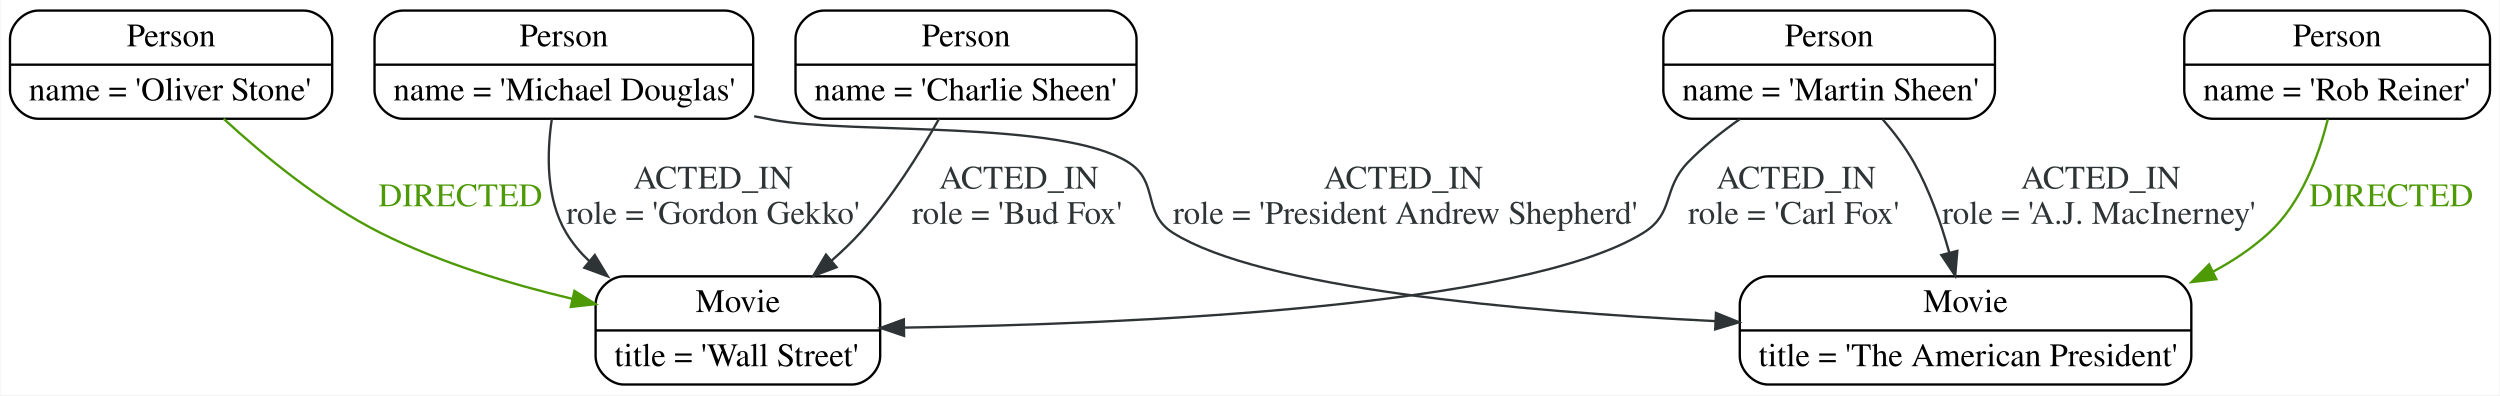
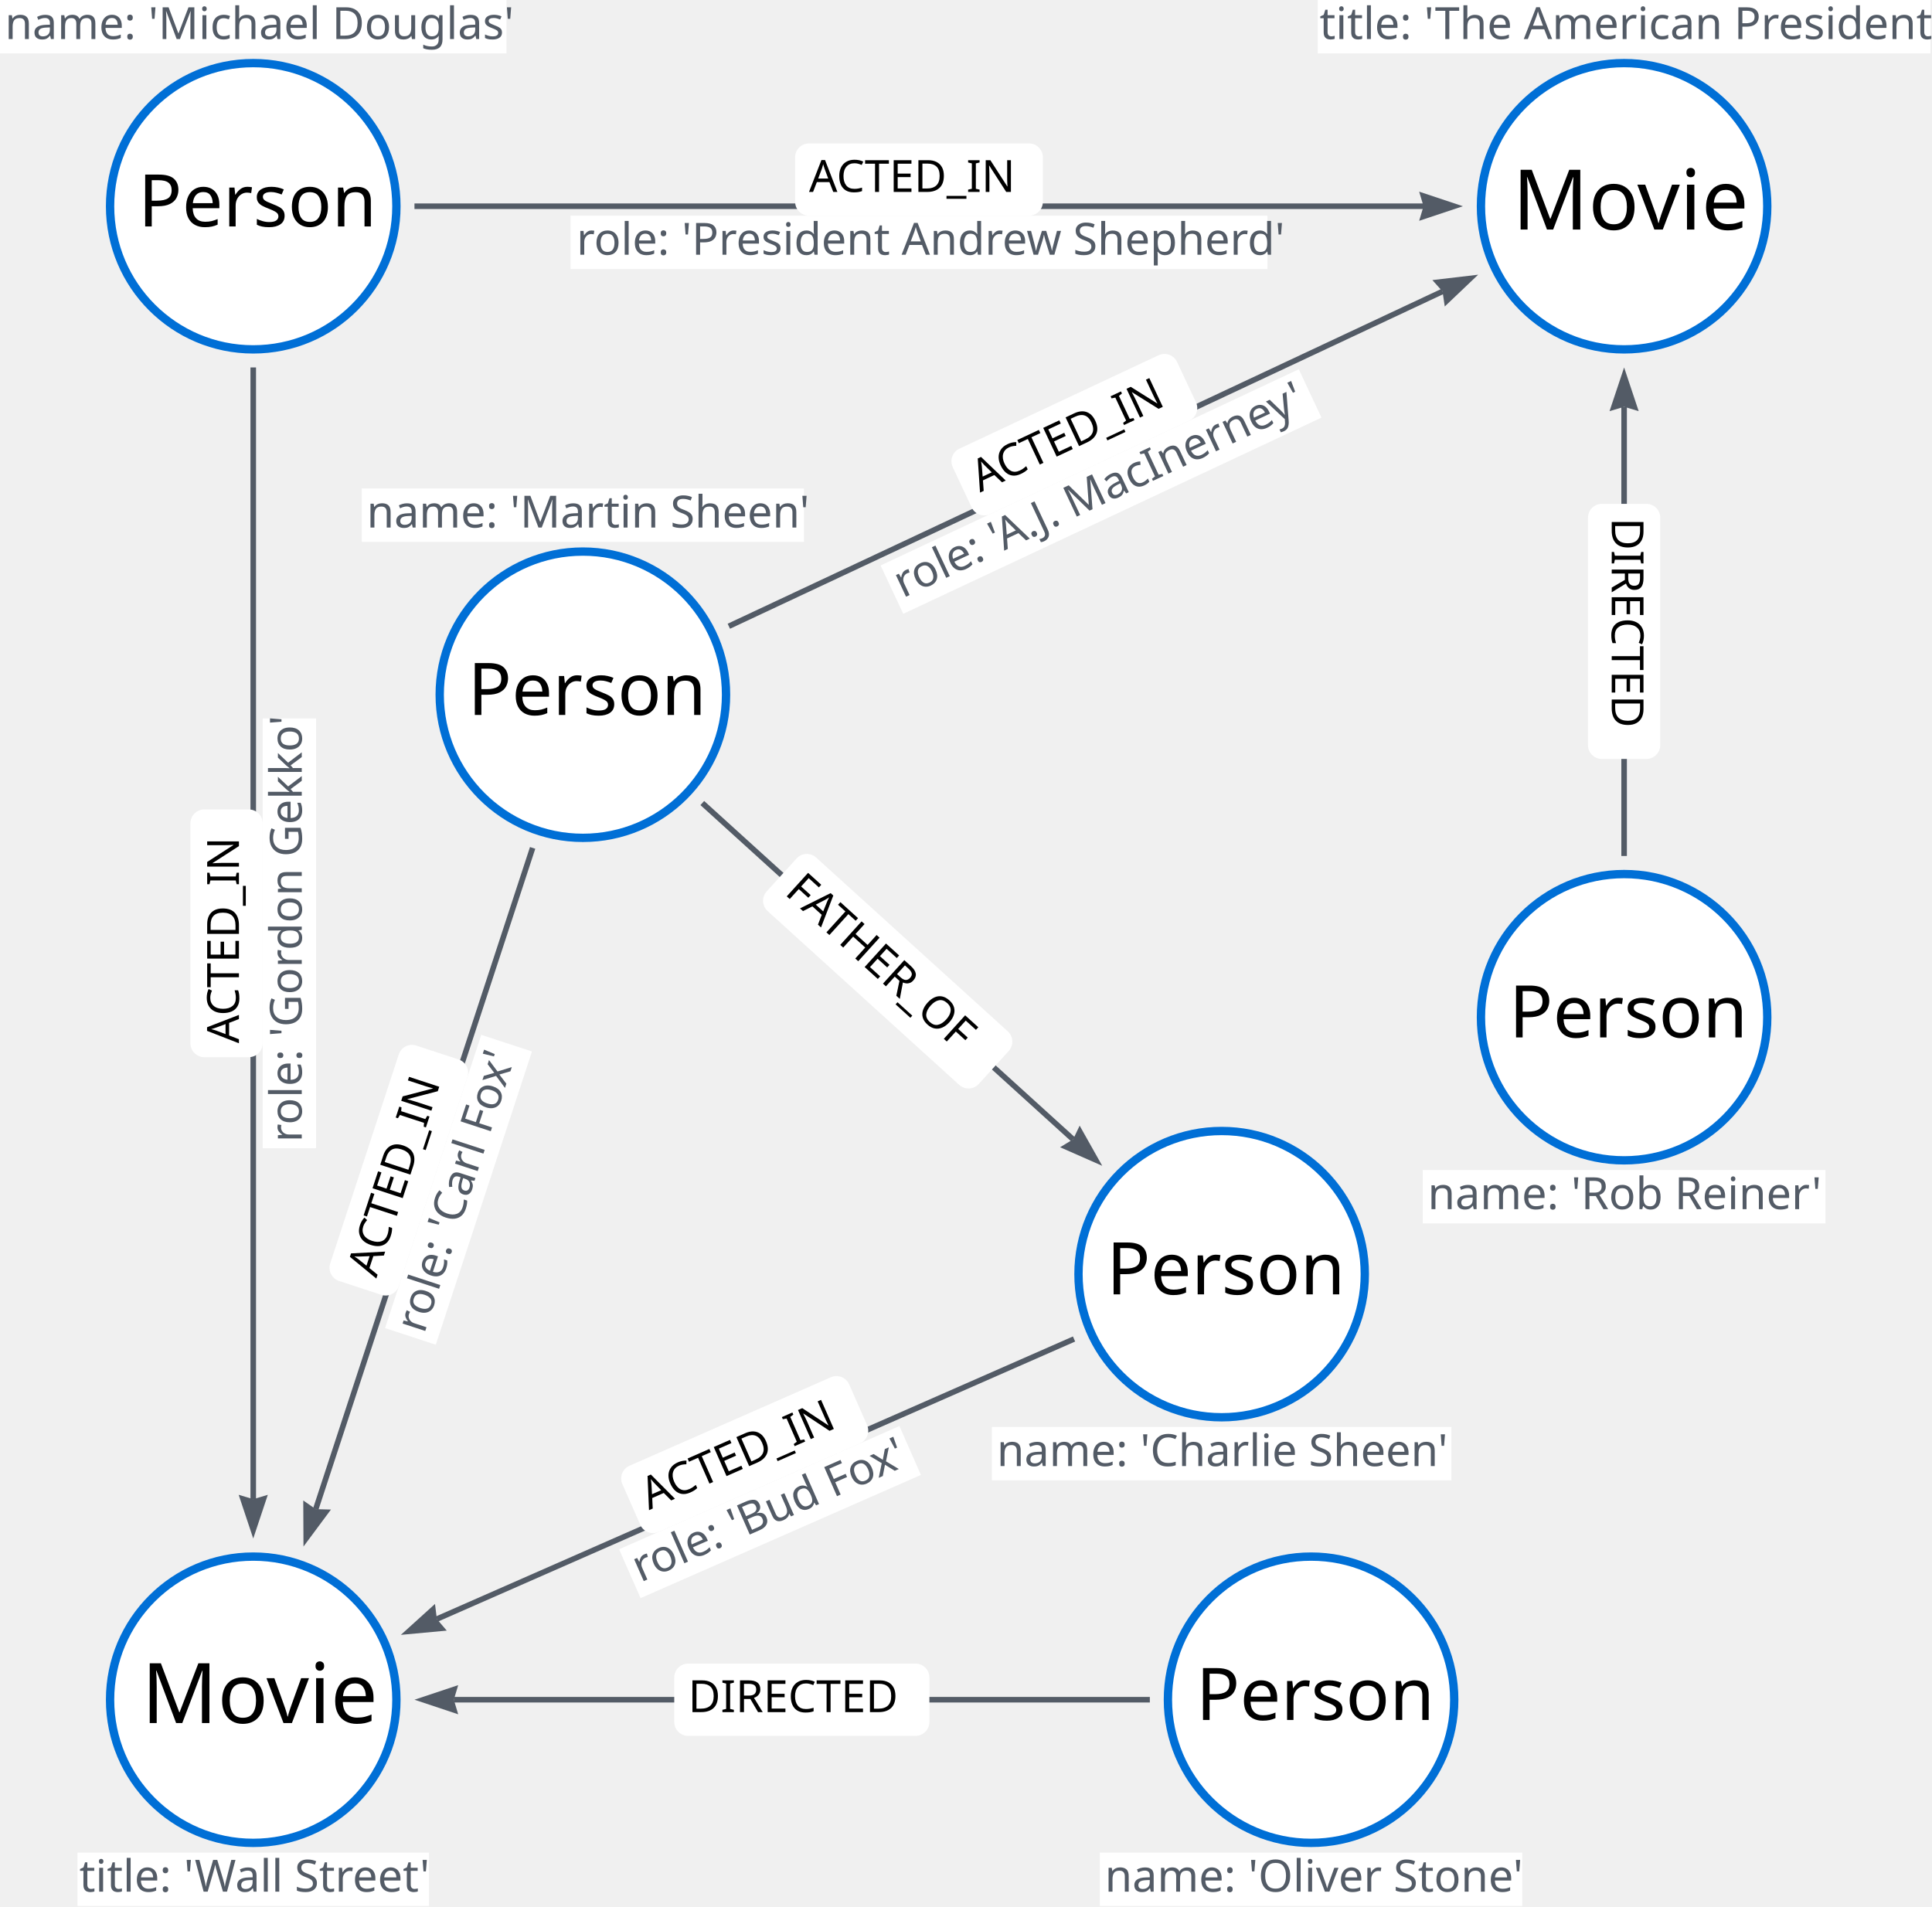
- <svg xmlns="http://www.w3.org/2000/svg" width="1063pt" height="168pt" viewBox="0.00 0.00 1062.50 168.00">
-   <g id="graph0" class="graph" transform="scale(1 1) rotate(0) translate(4 164)">
-     <polygon fill="white" stroke="transparent" points="-4,4 -4,-164 1058.5,-164 1058.5,4 -4,4" />
-     <g id="node1" class="node">
-       <path fill="none" stroke="black" d="M346,-113.5C346,-113.5 467,-113.5 467,-113.5 473,-113.5 479,-119.5 479,-125.5 479,-125.5 479,-147.5 479,-147.5 479,-153.5 473,-159.5 467,-159.5 467,-159.5 346,-159.5 346,-159.5 340,-159.5 334,-153.5 334,-147.5 334,-147.5 334,-125.5 334,-125.5 334,-119.5 340,-113.5 346,-113.5" />
-       <text text-anchor="middle" x="406.5" y="-144.3" font-family="Times,serif" font-size="14.00">Person</text>
-       <polyline fill="none" stroke="black" points="334,-136.5 479,-136.5 " />
-       <text text-anchor="start" x="342" y="-121.3" font-family="Times,serif" font-size="14.00">name = 'Charlie Sheen'</text>
-     </g>
-     <g id="node2" class="node">
-       <path fill="none" stroke="black" d="M261,-0.5C261,-0.5 358,-0.5 358,-0.5 364,-0.5 370,-6.5 370,-12.5 370,-12.5 370,-34.5 370,-34.5 370,-40.5 364,-46.5 358,-46.5 358,-46.5 261,-46.5 261,-46.5 255,-46.5 249,-40.5 249,-34.5 249,-34.5 249,-12.5 249,-12.5 249,-6.5 255,-0.5 261,-0.5" />
-       <text text-anchor="middle" x="309.5" y="-31.3" font-family="Times,serif" font-size="14.00">Movie</text>
-       <polyline fill="none" stroke="black" points="249,-23.5 370,-23.5 " />
-       <text text-anchor="start" x="257" y="-8.3" font-family="Times,serif" font-size="14.00">title = 'Wall Street'</text>
-     </g>
-     <g id="edge1" class="edge">
-       <path fill="none" stroke="#2e3436" d="M395.05,-113.5C386.84,-98.87 374.89,-79.71 361.5,-65 357.79,-60.93 353.64,-56.96 349.34,-53.19" />
-       <polygon fill="#2e3436" stroke="#2e3436" points="351.44,-50.38 341.52,-46.66 346.95,-55.75 351.44,-50.38" />
-       <text text-anchor="middle" x="429" y="-83.8" font-family="Times,serif" font-size="14.00" fill="#2e3436">ACTED_IN</text>
-       <text text-anchor="start" x="383.5" y="-68.8" font-family="Times,serif" font-size="14.00" fill="#2e3436">role = 'Bud Fox'</text>
-     </g>
-     <g id="node3" class="node">
-       <path fill="none" stroke="black" d="M715,-113.5C715,-113.5 832,-113.5 832,-113.5 838,-113.5 844,-119.5 844,-125.5 844,-125.5 844,-147.5 844,-147.5 844,-153.5 838,-159.5 832,-159.5 832,-159.5 715,-159.5 715,-159.5 709,-159.5 703,-153.5 703,-147.5 703,-147.5 703,-125.5 703,-125.5 703,-119.5 709,-113.5 715,-113.5" />
-       <text text-anchor="middle" x="773.5" y="-144.3" font-family="Times,serif" font-size="14.00">Person</text>
-       <polyline fill="none" stroke="black" points="703,-136.5 844,-136.5 " />
-       <text text-anchor="start" x="711" y="-121.3" font-family="Times,serif" font-size="14.00">name = 'Martin Sheen'</text>
-     </g>
-     <g id="edge3" class="edge">
-       <path fill="none" stroke="#2e3436" d="M735.47,-113.31C727.73,-107.87 719.98,-101.67 713.5,-95 702.5,-83.68 707.91,-73.32 694.5,-65 643.61,-33.41 476.92,-26.18 380.38,-24.7" />
-       <polygon fill="#2e3436" stroke="#2e3436" points="380.16,-21.19 370.11,-24.56 380.06,-28.19 380.16,-21.19" />
-       <text text-anchor="middle" x="759.5" y="-83.8" font-family="Times,serif" font-size="14.00" fill="#2e3436">ACTED_IN</text>
-       <text text-anchor="start" x="713.5" y="-68.8" font-family="Times,serif" font-size="14.00" fill="#2e3436">role = 'Carl Fox'</text>
-     </g>
-     <g id="node4" class="node">
-       <path fill="none" stroke="black" d="M747.5,-0.5C747.5,-0.5 915.5,-0.5 915.5,-0.5 921.5,-0.5 927.5,-6.5 927.5,-12.5 927.5,-12.5 927.5,-34.5 927.5,-34.5 927.5,-40.5 921.5,-46.5 915.5,-46.5 915.5,-46.5 747.5,-46.5 747.5,-46.5 741.5,-46.5 735.5,-40.5 735.5,-34.5 735.5,-34.5 735.5,-12.5 735.5,-12.5 735.5,-6.5 741.5,-0.5 747.5,-0.5" />
-       <text text-anchor="middle" x="831.5" y="-31.3" font-family="Times,serif" font-size="14.00">Movie</text>
-       <polyline fill="none" stroke="black" points="735.5,-23.5 927.5,-23.5 " />
-       <text text-anchor="start" x="743.5" y="-8.3" font-family="Times,serif" font-size="14.00">title = 'The American President'</text>
-     </g>
-     <g id="edge2" class="edge">
-       <path fill="none" stroke="#2e3436" d="M796.27,-113.25C801.14,-107.64 805.89,-101.39 809.5,-95 816.16,-83.23 821.06,-69.19 824.53,-56.75" />
-       <polygon fill="#2e3436" stroke="#2e3436" points="828,-57.32 827.11,-46.76 821.22,-55.57 828,-57.32" />
-       <text text-anchor="middle" x="889" y="-83.8" font-family="Times,serif" font-size="14.00" fill="#2e3436">ACTED_IN</text>
-       <text text-anchor="start" x="821.5" y="-68.8" font-family="Times,serif" font-size="14.00" fill="#2e3436">role = 'A.J. MacInerney'</text>
-     </g>
-     <g id="node5" class="node">
-       <path fill="none" stroke="black" d="M167,-113.5C167,-113.5 304,-113.5 304,-113.5 310,-113.5 316,-119.5 316,-125.5 316,-125.5 316,-147.5 316,-147.5 316,-153.5 310,-159.5 304,-159.5 304,-159.5 167,-159.5 167,-159.5 161,-159.5 155,-153.5 155,-147.5 155,-147.5 155,-125.5 155,-125.5 155,-119.5 161,-113.5 167,-113.5" />
-       <text text-anchor="middle" x="235.5" y="-144.3" font-family="Times,serif" font-size="14.00">Person</text>
-       <polyline fill="none" stroke="black" points="155,-136.5 316,-136.5 " />
-       <text text-anchor="start" x="163" y="-121.3" font-family="Times,serif" font-size="14.00">name = 'Michael Douglas'</text>
-     </g>
-     <g id="edge4" class="edge">
-       <path fill="none" stroke="#2e3436" d="M230.37,-113.29C228.21,-98.57 227.89,-79.39 236.5,-65 239.18,-60.53 242.54,-56.51 246.35,-52.92" />
-       <polygon fill="#2e3436" stroke="#2e3436" points="248.65,-55.56 254.15,-46.5 244.2,-50.15 248.65,-55.56" />
-       <text text-anchor="middle" x="299" y="-83.8" font-family="Times,serif" font-size="14.00" fill="#2e3436">ACTED_IN</text>
-       <text text-anchor="start" x="236.5" y="-68.8" font-family="Times,serif" font-size="14.00" fill="#2e3436">role = 'Gordon Gekko'</text>
-     </g>
-     <g id="edge5" class="edge">
-       <path fill="none" stroke="#2e3436" d="M316.41,-114.57C319.13,-114.02 321.84,-113.49 324.5,-113 357.73,-106.85 446.91,-113.02 475.5,-95 488.85,-86.58 481.15,-73.42 494.5,-65 531.85,-41.43 641.02,-31.58 725.08,-27.46" />
-       <polygon fill="#2e3436" stroke="#2e3436" points="725.38,-30.95 735.2,-26.98 725.05,-23.96 725.38,-30.95" />
-       <text text-anchor="middle" x="592.5" y="-83.8" font-family="Times,serif" font-size="14.00" fill="#2e3436">ACTED_IN</text>
-       <text text-anchor="start" x="494.5" y="-68.8" font-family="Times,serif" font-size="14.00" fill="#2e3436">role = 'President Andrew Shepherd'</text>
-     </g>
-     <g id="node6" class="node">
-       <path fill="none" stroke="black" d="M12,-113.5C12,-113.5 125,-113.5 125,-113.5 131,-113.5 137,-119.5 137,-125.5 137,-125.5 137,-147.5 137,-147.5 137,-153.5 131,-159.5 125,-159.5 125,-159.5 12,-159.5 12,-159.5 6,-159.5 0,-153.5 0,-147.5 0,-147.5 0,-125.5 0,-125.5 0,-119.5 6,-113.5 12,-113.5" />
-       <text text-anchor="middle" x="68.5" y="-144.3" font-family="Times,serif" font-size="14.00">Person</text>
-       <polyline fill="none" stroke="black" points="0,-136.5 137,-136.5 " />
-       <text text-anchor="start" x="8" y="-121.3" font-family="Times,serif" font-size="14.00">name = 'Oliver Stone'</text>
-     </g>
-     <g id="edge6" class="edge">
-       <path fill="none" stroke="#4e9a06" d="M90.85,-113.48C107.84,-97.87 132.48,-77.56 157.5,-65 182.82,-52.29 212.58,-43.23 239.03,-36.95" />
-       <polygon fill="#4e9a06" stroke="#4e9a06" points="240.01,-40.32 248.98,-34.68 238.46,-33.49 240.01,-40.32" />
-       <text text-anchor="middle" x="191.5" y="-76.3" font-family="Times,serif" font-size="14.00" fill="#4e9a06">DIRECTED</text>
-     </g>
-     <g id="node7" class="node">
-       <path fill="none" stroke="black" d="M936.5,-113.5C936.5,-113.5 1042.5,-113.5 1042.5,-113.5 1048.5,-113.5 1054.5,-119.5 1054.5,-125.5 1054.5,-125.5 1054.5,-147.5 1054.5,-147.5 1054.5,-153.5 1048.5,-159.5 1042.5,-159.5 1042.5,-159.5 936.5,-159.5 936.5,-159.5 930.5,-159.5 924.5,-153.5 924.5,-147.5 924.5,-147.5 924.5,-125.5 924.5,-125.5 924.5,-119.5 930.5,-113.5 936.5,-113.5" />
-       <text text-anchor="middle" x="989.5" y="-144.3" font-family="Times,serif" font-size="14.00">Person</text>
-       <polyline fill="none" stroke="black" points="924.5,-136.5 1054.5,-136.5 " />
-       <text text-anchor="start" x="932.5" y="-121.3" font-family="Times,serif" font-size="14.00">name = 'Rob Reiner'</text>
-     </g>
-     <g id="edge7" class="edge">
-       <path fill="none" stroke="#4e9a06" d="M985.53,-113.24C981.65,-97.72 974.25,-77.62 960.5,-65 953.44,-58.52 945.35,-53.08 936.74,-48.51" />
-       <polygon fill="#4e9a06" stroke="#4e9a06" points="938.12,-45.29 927.6,-44.05 935.06,-51.58 938.12,-45.29" />
-       <text text-anchor="middle" x="1012.5" y="-76.3" font-family="Times,serif" font-size="14.00" fill="#4e9a06">DIRECTED</text>
+ <svg xmlns="http://www.w3.org/2000/svg" width="695" height="686" viewBox="0 0 695 686">
+   <defs>
+     <style type="text/css" />
+   </defs>
+   <g transform="translate(16.09766 24.2) scale(1)">
+     <g class="relationship">
+       <g transform="translate(455.5344 587.3316) rotate(180)" stroke-width="2" stroke="#535B66">
+         <path d="M 58 0 L 308.379 0" />
+         <polygon points="-14.155,0 -15.728,5.243 0,0 -15.728,-5.243" fill="#535B66" transform="translate(322.5344 0) rotate(0)" stroke="none" />
+       </g>
+       <g transform="translate(272.3447 587.3316) rotate(360) translate(0 -13)">
+         <g transform="translate(0 0)">
+           <g transform="translate(-45.89062 0)" fill="#ffffff" stroke="#000000" stroke-width="0">
+             <rect x="0" y="0" width="91.781" height="26" rx="5" ry="5" stroke="none" />
+             <text xml:space="preserve" x="5" y="17.457" stroke="none" text-anchor="left" font-family="sans-serif" font-size="16" font-weight="normal" fill="#000000">DIRECTED</text>
+           </g>
+         </g>
+       </g>
+     </g>
+     <g class="relationship">
+       <g transform="translate(75 50) rotate(90)" stroke-width="2" stroke="#535B66">
+         <path d="M 58 0 L 465.176 0" />
+         <polygon points="-14.155,0 -15.728,5.243 0,0 -15.728,-5.243" fill="#535B66" transform="translate(479.3316 0) rotate(0)" stroke="none" />
+       </g>
+       <g transform="translate(75 311.5882) rotate(270) translate(0 -22.6)">
+         <g transform="translate(0 0)">
+           <g transform="translate(-44.5625 0)" fill="#ffffff" stroke="#000000" stroke-width="0">
+             <rect x="0" y="0" width="89.125" height="26" rx="5" ry="5" stroke="none" />
+             <text xml:space="preserve" x="5" y="17.457" stroke="none" text-anchor="left" font-family="sans-serif" font-size="16" font-weight="normal" fill="#000000">ACTED_IN</text>
+           </g>
+         </g>
+         <g transform="translate(0 26)">
+           <g transform="translate(-77.3125 0)" fill="white">
+             <rect x="0" y="0" width="154.625" height="19.2" rx="0" ry="0" stroke="none" />
+             <g font-family="sans-serif" font-size="16" font-weight="normal" fill="#535B66" text-anchor="end">
+               <text xml:space="preserve" x="35.57" y="14.057" stroke="none">role:</text>
+               <text xml:space="preserve" x="40.016" y="14.057" stroke="none" text-anchor="start">'Gordon Gekko'</text>
+             </g>
+           </g>
+         </g>
+       </g>
+     </g>
+     <g class="relationship">
+       <g transform="translate(193.581 225.7448) rotate(108.1567)" stroke-width="2" stroke="#535B66">
+         <path d="M 58 0 L 308.379 0" />
+         <polygon points="-14.155,0 -15.728,5.243 0,0 -15.728,-5.243" fill="#535B66" transform="translate(322.5344 0) rotate(0)" stroke="none" />
+       </g>
+       <g transform="translate(136.496 399.813) rotate(288.1567) translate(0 -22.6)">
+         <g transform="translate(0 0)">
+           <g transform="translate(-44.5625 0)" fill="#ffffff" stroke="#000000" stroke-width="0">
+             <rect x="0" y="0" width="89.125" height="26" rx="5" ry="5" stroke="none" />
+             <text xml:space="preserve" x="5" y="17.457" stroke="none" text-anchor="left" font-family="sans-serif" font-size="16" font-weight="normal" fill="#000000">ACTED_IN</text>
+           </g>
+         </g>
+         <g transform="translate(0 26)">
+           <g transform="translate(-55.51172 0)" fill="white">
+             <rect x="0" y="0" width="111.023" height="19.2" rx="0" ry="0" stroke="none" />
+             <g font-family="sans-serif" font-size="16" font-weight="normal" fill="#535B66" text-anchor="end">
+               <text xml:space="preserve" x="35.57" y="14.057" stroke="none">role:</text>
+               <text xml:space="preserve" x="40.016" y="14.057" stroke="none" text-anchor="start">'Carl Fox'</text>
+             </g>
+           </g>
+         </g>
+       </g>
+     </g>
+     <g class="relationship">
+       <g transform="translate(75 50) rotate(0)" stroke-width="2" stroke="#535B66">
+         <path d="M 58 0 L 420.99 0" />
+         <polygon points="-14.155,0 -15.728,5.243 0,0 -15.728,-5.243" fill="#535B66" transform="translate(435.1454 0) rotate(0)" stroke="none" />
+       </g>
+       <g transform="translate(314.4951 50) rotate(0) translate(0 -22.6)">
+         <g transform="translate(0 0)">
+           <g transform="translate(-44.5625 0)" fill="#ffffff" stroke="#000000" stroke-width="0">
+             <rect x="0" y="0" width="89.125" height="26" rx="5" ry="5" stroke="none" />
+             <text xml:space="preserve" x="5" y="17.457" stroke="none" text-anchor="left" font-family="sans-serif" font-size="16" font-weight="normal" fill="#000000">ACTED_IN</text>
+           </g>
+         </g>
+         <g transform="translate(0 26)">
+           <g transform="translate(-125.3477 0)" fill="white">
+             <rect x="0" y="0" width="250.695" height="19.2" rx="0" ry="0" stroke="none" />
+             <g font-family="sans-serif" font-size="16" font-weight="normal" fill="#535B66" text-anchor="end">
+               <text xml:space="preserve" x="35.57" y="14.057" stroke="none">role:</text>
+               <text xml:space="preserve" x="40.016" y="14.057" stroke="none" text-anchor="start">'President Andrew Shepherd'</text>
+             </g>
+           </g>
+         </g>
+       </g>
+     </g>
+     <g class="relationship">
+       <g transform="translate(193.581 225.7448) rotate(-25.13587)" stroke-width="2" stroke="#535B66">
+         <path d="M 58 0 L 341.59 0" />
+         <polygon points="-14.155,0 -15.728,5.243 0,0 -15.728,-5.243" fill="#535B66" transform="translate(355.7448 0) rotate(0)" stroke="none" />
+       </g>
+       <g transform="translate(374.4558 140.8787) rotate(-25.13587) translate(0 -22.6)">
+         <g transform="translate(0 0)">
+           <g transform="translate(-44.5625 0)" fill="#ffffff" stroke="#000000" stroke-width="0">
+             <rect x="0" y="0" width="89.125" height="26" rx="5" ry="5" stroke="none" />
+             <text xml:space="preserve" x="5" y="17.457" stroke="none" text-anchor="left" font-family="sans-serif" font-size="16" font-weight="normal" fill="#000000">ACTED_IN</text>
+           </g>
+         </g>
+         <g transform="translate(0 26)">
+           <g transform="translate(-83.08594 0)" fill="white">
+             <rect x="0" y="0" width="166.172" height="19.2" rx="0" ry="0" stroke="none" />
+             <g font-family="sans-serif" font-size="16" font-weight="normal" fill="#535B66" text-anchor="end">
+               <text xml:space="preserve" x="35.57" y="14.057" stroke="none">role:</text>
+               <text xml:space="preserve" x="40.016" y="14.057" stroke="none" text-anchor="start">'A.J. MacInerney'</text>
+             </g>
+           </g>
+         </g>
+       </g>
+     </g>
+     <g class="relationship">
+       <g transform="translate(423.3672 434.2085) rotate(156.2723)" stroke-width="2" stroke="#535B66">
+         <path d="M 58 0 L 308.379 0" />
+         <polygon points="-14.155,0 -15.728,5.243 0,0 -15.728,-5.243" fill="#535B66" transform="translate(322.5344 0) rotate(0)" stroke="none" />
+       </g>
+       <g transform="translate(255.6629 507.9221) rotate(336.2723) translate(0 -22.6)">
+         <g transform="translate(0 0)">
+           <g transform="translate(-44.5625 0)" fill="#ffffff" stroke="#000000" stroke-width="0">
+             <rect x="0" y="0" width="89.125" height="26" rx="5" ry="5" stroke="none" />
+             <text xml:space="preserve" x="5" y="17.457" stroke="none" text-anchor="left" font-family="sans-serif" font-size="16" font-weight="normal" fill="#000000">ACTED_IN</text>
+           </g>
+         </g>
+         <g transform="translate(0 26)">
+           <g transform="translate(-55.07812 0)" fill="white">
+             <rect x="0" y="0" width="110.156" height="19.2" rx="0" ry="0" stroke="none" />
+             <g font-family="sans-serif" font-size="16" font-weight="normal" fill="#535B66" text-anchor="end">
+               <text xml:space="preserve" x="35.57" y="14.057" stroke="none">role:</text>
+               <text xml:space="preserve" x="40.016" y="14.057" stroke="none" text-anchor="start">'Bud Fox'</text>
+             </g>
+           </g>
+         </g>
+       </g>
+     </g>
+     <g class="relationship">
+       <g transform="translate(568.1454 341.771) rotate(-90)" stroke-width="2" stroke="#535B66">
+         <path d="M 58 0 L 219.616 0" />
+         <polygon points="-14.155,0 -15.728,5.243 0,0 -15.728,-5.243" fill="#535B66" transform="translate(233.771 0) rotate(0)" stroke="none" />
+       </g>
+       <g transform="translate(568.1454 202.9631) rotate(90) translate(0 -13)">
+         <g transform="translate(0 0)">
+           <g transform="translate(-45.89062 0)" fill="#ffffff" stroke="#000000" stroke-width="0">
+             <rect x="0" y="0" width="91.781" height="26" rx="5" ry="5" stroke="none" />
+             <text xml:space="preserve" x="5" y="17.457" stroke="none" text-anchor="left" font-family="sans-serif" font-size="16" font-weight="normal" fill="#000000">DIRECTED</text>
+           </g>
+         </g>
+       </g>
+     </g>
+     <g class="relationship">
+       <g transform="translate(193.581 225.7448) rotate(42.21453)" stroke-width="2" stroke="#535B66">
+         <path d="M 58 0 L 238.101 0" />
+         <polygon points="-14.155,0 -15.728,5.243 0,0 -15.728,-5.243" fill="#535B66" transform="translate(252.256 0) rotate(0)" stroke="none" />
+       </g>
+       <g transform="translate(303.2322 325.2212) rotate(42.21453) translate(0 -13)">
+         <g transform="translate(0 0)">
+           <g transform="translate(-51.53125 0)" fill="#ffffff" stroke="#000000" stroke-width="0">
+             <rect x="0" y="0" width="103.062" height="26" rx="5" ry="5" stroke="none" />
+             <text xml:space="preserve" x="5" y="17.457" stroke="none" text-anchor="left" font-family="sans-serif" font-size="16" font-weight="normal" fill="#000000">FATHER_OF</text>
+           </g>
+         </g>
+       </g>
+     </g>
+     <g class="node">
+       <g fill="#ffffff" stroke="#006FD6" stroke-width="3">
+         <circle cx="455.534" cy="587.332" r="51.5" />
+       </g>
+       <g transform="translate(455.5344 587.3316)">
+         <g transform="scale(0.6532968) translate(0 -27)">
+           <g transform="translate(0 0)">
+             <g transform="translate(-63.36914 0)">
+               <g fill="#000000" stroke="#000000" stroke-width="4" font-family="sans-serif" font-size="40" font-weight="normal">
+                 <text xml:space="preserve" x="0" y="38.143" stroke="none">Person</text>
+               </g>
+             </g>
+           </g>
+         </g>
+         <g transform="translate(3.3677786976552213e-15 55)">
+           <g transform="translate(0 0)">
+             <g transform="translate(-75.97656 0)" fill="white">
+               <rect x="0" y="0" width="151.953" height="19.2" rx="0" ry="0" stroke="none" />
+               <g font-family="sans-serif" font-size="16" font-weight="normal" fill="#535B66" text-anchor="end">
+                 <text xml:space="preserve" x="48.914" y="14.057" stroke="none">name:</text>
+                 <text xml:space="preserve" x="53.359" y="14.057" stroke="none" text-anchor="start">'Oliver Stone'</text>
+               </g>
+             </g>
+           </g>
+         </g>
+       </g>
+     </g>
+     <g class="node">
+       <g fill="#ffffff" stroke="#006FD6" stroke-width="3">
+         <circle cx="75" cy="587.332" r="51.5" />
+       </g>
+       <g transform="translate(75 587.3316)">
+         <g transform="scale(0.7525988) translate(0 -27)">
+           <g transform="translate(0 0)">
+             <g transform="translate(-53.34961 0)">
+               <g fill="#000000" stroke="#000000" stroke-width="4" font-family="sans-serif" font-size="40" font-weight="normal">
+                 <text xml:space="preserve" x="0" y="38.143" stroke="none">Movie</text>
+               </g>
+             </g>
+           </g>
+         </g>
+         <g transform="translate(3.3677786976552213e-15 55)">
+           <g transform="translate(0 0)">
+             <g transform="translate(-63.22266 0)" fill="white">
+               <rect x="0" y="0" width="126.445" height="19.2" rx="0" ry="0" stroke="none" />
+               <g font-family="sans-serif" font-size="16" font-weight="normal" fill="#535B66" text-anchor="end">
+                 <text xml:space="preserve" x="33.789" y="14.057" stroke="none">title:</text>
+                 <text xml:space="preserve" x="38.234" y="14.057" stroke="none" text-anchor="start">'Wall Street'</text>
+               </g>
+             </g>
+           </g>
+         </g>
+       </g>
+     </g>
+     <g class="node">
+       <g fill="#ffffff" stroke="#006FD6" stroke-width="3">
+         <circle cx="75" cy="50" r="51.5" />
+       </g>
+       <g transform="translate(75 50)">
+         <g transform="scale(0.6532968) translate(0 -27)">
+           <g transform="translate(0 0)">
+             <g transform="translate(-63.36914 0)">
+               <g fill="#000000" stroke="#000000" stroke-width="4" font-family="sans-serif" font-size="40" font-weight="normal">
+                 <text xml:space="preserve" x="0" y="38.143" stroke="none">Person</text>
+               </g>
+             </g>
+           </g>
+         </g>
+         <g transform="translate(3.3677786976552213e-15 -74.2)">
+           <g transform="translate(0 0)">
+             <g transform="translate(-91.09766 0)" fill="white">
+               <rect x="0" y="0" width="182.195" height="19.2" rx="0" ry="0" stroke="none" />
+               <g font-family="sans-serif" font-size="16" font-weight="normal" fill="#535B66" text-anchor="end">
+                 <text xml:space="preserve" x="48.914" y="14.057" stroke="none">name:</text>
+                 <text xml:space="preserve" x="53.359" y="14.057" stroke="none" text-anchor="start">'Michael Douglas'</text>
+               </g>
+             </g>
+           </g>
+         </g>
+       </g>
+     </g>
+     <g class="node">
+       <g fill="#ffffff" stroke="#006FD6" stroke-width="3">
+         <circle cx="193.581" cy="225.745" r="51.5" />
+       </g>
+       <g transform="translate(193.581 225.7448)">
+         <g transform="scale(0.6532968) translate(0 -27)">
+           <g transform="translate(0 0)">
+             <g transform="translate(-63.36914 0)">
+               <g fill="#000000" stroke="#000000" stroke-width="4" font-family="sans-serif" font-size="40" font-weight="normal">
+                 <text xml:space="preserve" x="0" y="38.143" stroke="none">Person</text>
+               </g>
+             </g>
+           </g>
+         </g>
+         <g transform="translate(3.3677786976552213e-15 -74.2)">
+           <g transform="translate(0 0)">
+             <g transform="translate(-79.53906 0)" fill="white">
+               <rect x="0" y="0" width="159.078" height="19.2" rx="0" ry="0" stroke="none" />
+               <g font-family="sans-serif" font-size="16" font-weight="normal" fill="#535B66" text-anchor="end">
+                 <text xml:space="preserve" x="48.914" y="14.057" stroke="none">name:</text>
+                 <text xml:space="preserve" x="53.359" y="14.057" stroke="none" text-anchor="start">'Martin Sheen'</text>
+               </g>
+             </g>
+           </g>
+         </g>
+       </g>
+     </g>
+     <g class="node">
+       <g fill="#ffffff" stroke="#006FD6" stroke-width="3">
+         <circle cx="568.145" cy="50" r="51.5" />
+       </g>
+       <g transform="translate(568.1454 50)">
+         <g transform="scale(0.7525988) translate(0 -27)">
+           <g transform="translate(0 0)">
+             <g transform="translate(-53.34961 0)">
+               <g fill="#000000" stroke="#000000" stroke-width="4" font-family="sans-serif" font-size="40" font-weight="normal">
+                 <text xml:space="preserve" x="0" y="38.143" stroke="none">Movie</text>
+               </g>
+             </g>
+           </g>
+         </g>
+         <g transform="translate(3.3677786976552213e-15 -74.2)">
+           <g transform="translate(0 0)">
+             <g transform="translate(-110.2109 0)" fill="white">
+               <rect x="0" y="0" width="220.422" height="19.2" rx="0" ry="0" stroke="none" />
+               <g font-family="sans-serif" font-size="16" font-weight="normal" fill="#535B66" text-anchor="end">
+                 <text xml:space="preserve" x="33.789" y="14.057" stroke="none">title:</text>
+                 <text xml:space="preserve" x="38.234" y="14.057" stroke="none" text-anchor="start">'The American President'</text>
+               </g>
+             </g>
+           </g>
+         </g>
+       </g>
+     </g>
+     <g class="node">
+       <g fill="#ffffff" stroke="#006FD6" stroke-width="3">
+         <circle cx="423.367" cy="434.208" r="51.5" />
+       </g>
+       <g transform="translate(423.3672 434.2085)">
+         <g transform="scale(0.6532968) translate(0 -27)">
+           <g transform="translate(0 0)">
+             <g transform="translate(-63.36914 0)">
+               <g fill="#000000" stroke="#000000" stroke-width="4" font-family="sans-serif" font-size="40" font-weight="normal">
+                 <text xml:space="preserve" x="0" y="38.143" stroke="none">Person</text>
+               </g>
+             </g>
+           </g>
+         </g>
+         <g transform="translate(3.3677786976552213e-15 55)">
+           <g transform="translate(0 0)">
+             <g transform="translate(-82.65625 0)" fill="white">
+               <rect x="0" y="0" width="165.312" height="19.2" rx="0" ry="0" stroke="none" />
+               <g font-family="sans-serif" font-size="16" font-weight="normal" fill="#535B66" text-anchor="end">
+                 <text xml:space="preserve" x="48.914" y="14.057" stroke="none">name:</text>
+                 <text xml:space="preserve" x="53.359" y="14.057" stroke="none" text-anchor="start">'Charlie Sheen'</text>
+               </g>
+             </g>
+           </g>
+         </g>
+       </g>
+     </g>
+     <g class="node">
+       <g fill="#ffffff" stroke="#006FD6" stroke-width="3">
+         <circle cx="568.145" cy="341.771" r="51.5" />
+       </g>
+       <g transform="translate(568.1454 341.771)">
+         <g transform="scale(0.6532968) translate(0 -27)">
+           <g transform="translate(0 0)">
+             <g transform="translate(-63.36914 0)">
+               <g fill="#000000" stroke="#000000" stroke-width="4" font-family="sans-serif" font-size="40" font-weight="normal">
+                 <text xml:space="preserve" x="0" y="38.143" stroke="none">Person</text>
+               </g>
+             </g>
+           </g>
+         </g>
+         <g transform="translate(3.3677786976552213e-15 55)">
+           <g transform="translate(0 0)">
+             <g transform="translate(-72.42188 0)" fill="white">
+               <rect x="0" y="0" width="144.844" height="19.2" rx="0" ry="0" stroke="none" />
+               <g font-family="sans-serif" font-size="16" font-weight="normal" fill="#535B66" text-anchor="end">
+                 <text xml:space="preserve" x="48.914" y="14.057" stroke="none">name:</text>
+                 <text xml:space="preserve" x="53.359" y="14.057" stroke="none" text-anchor="start">'Rob Reiner'</text>
+               </g>
+             </g>
+           </g>
+         </g>
+       </g>
    </g>
  </g>
</svg>
